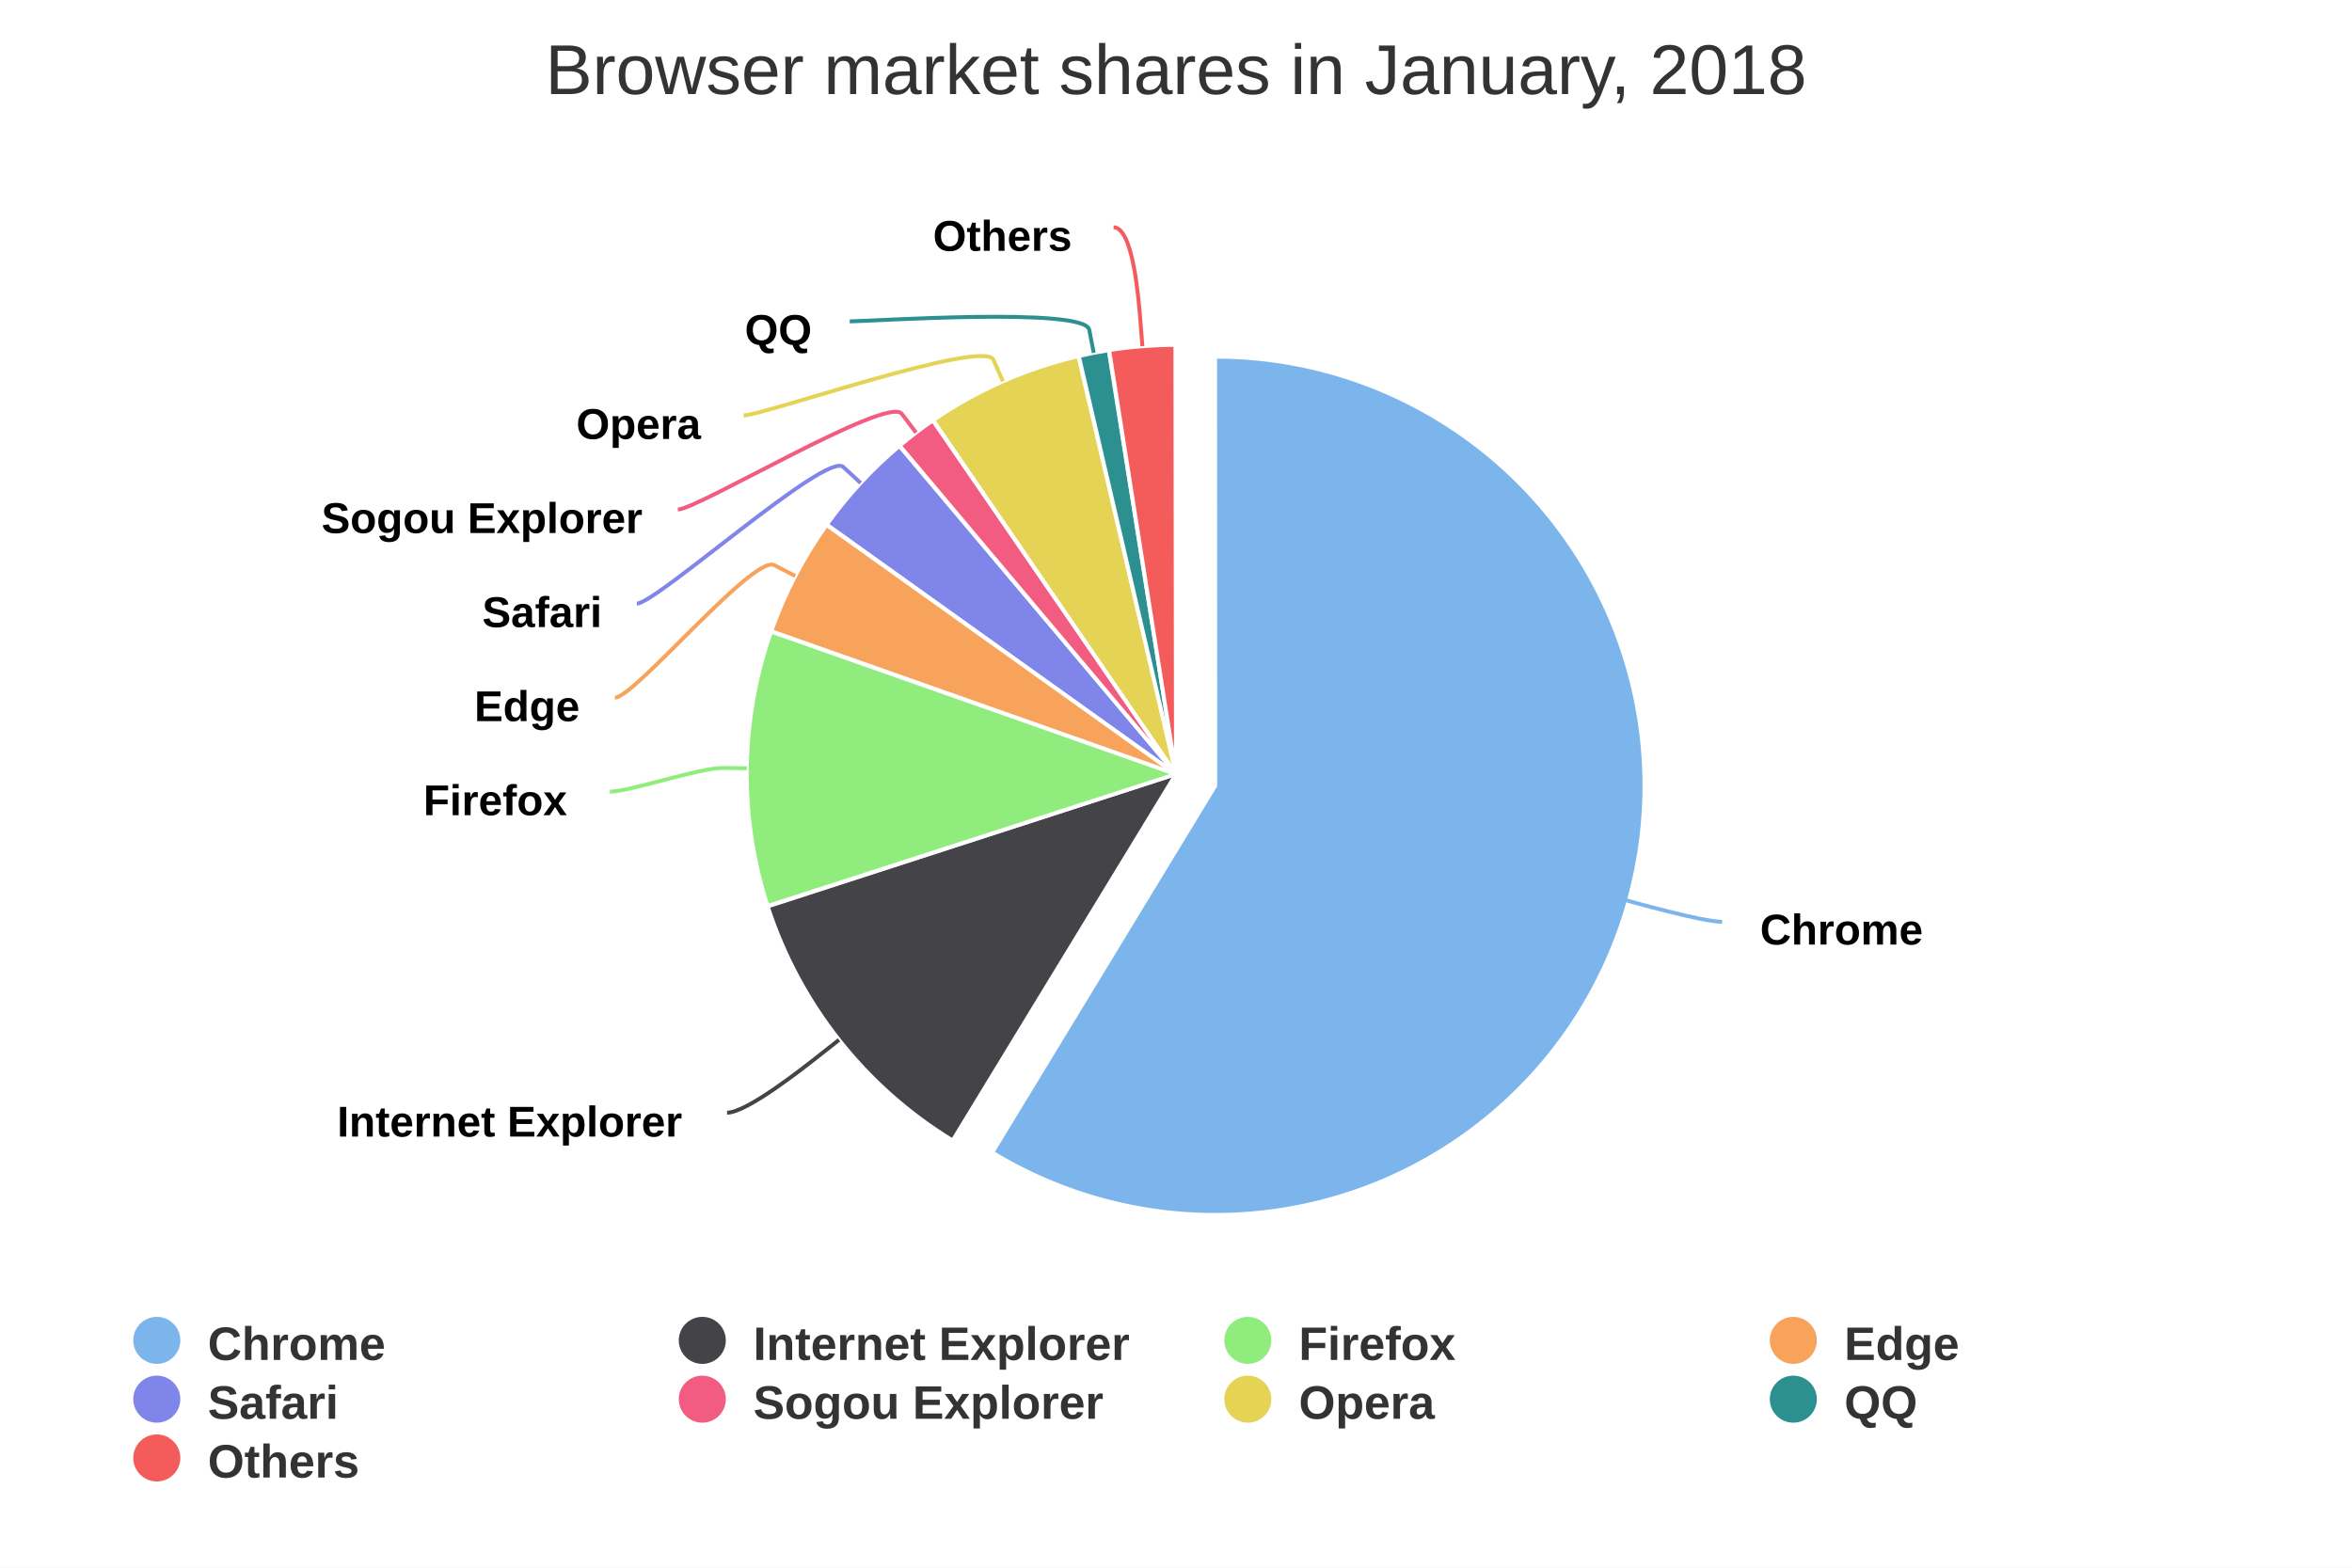
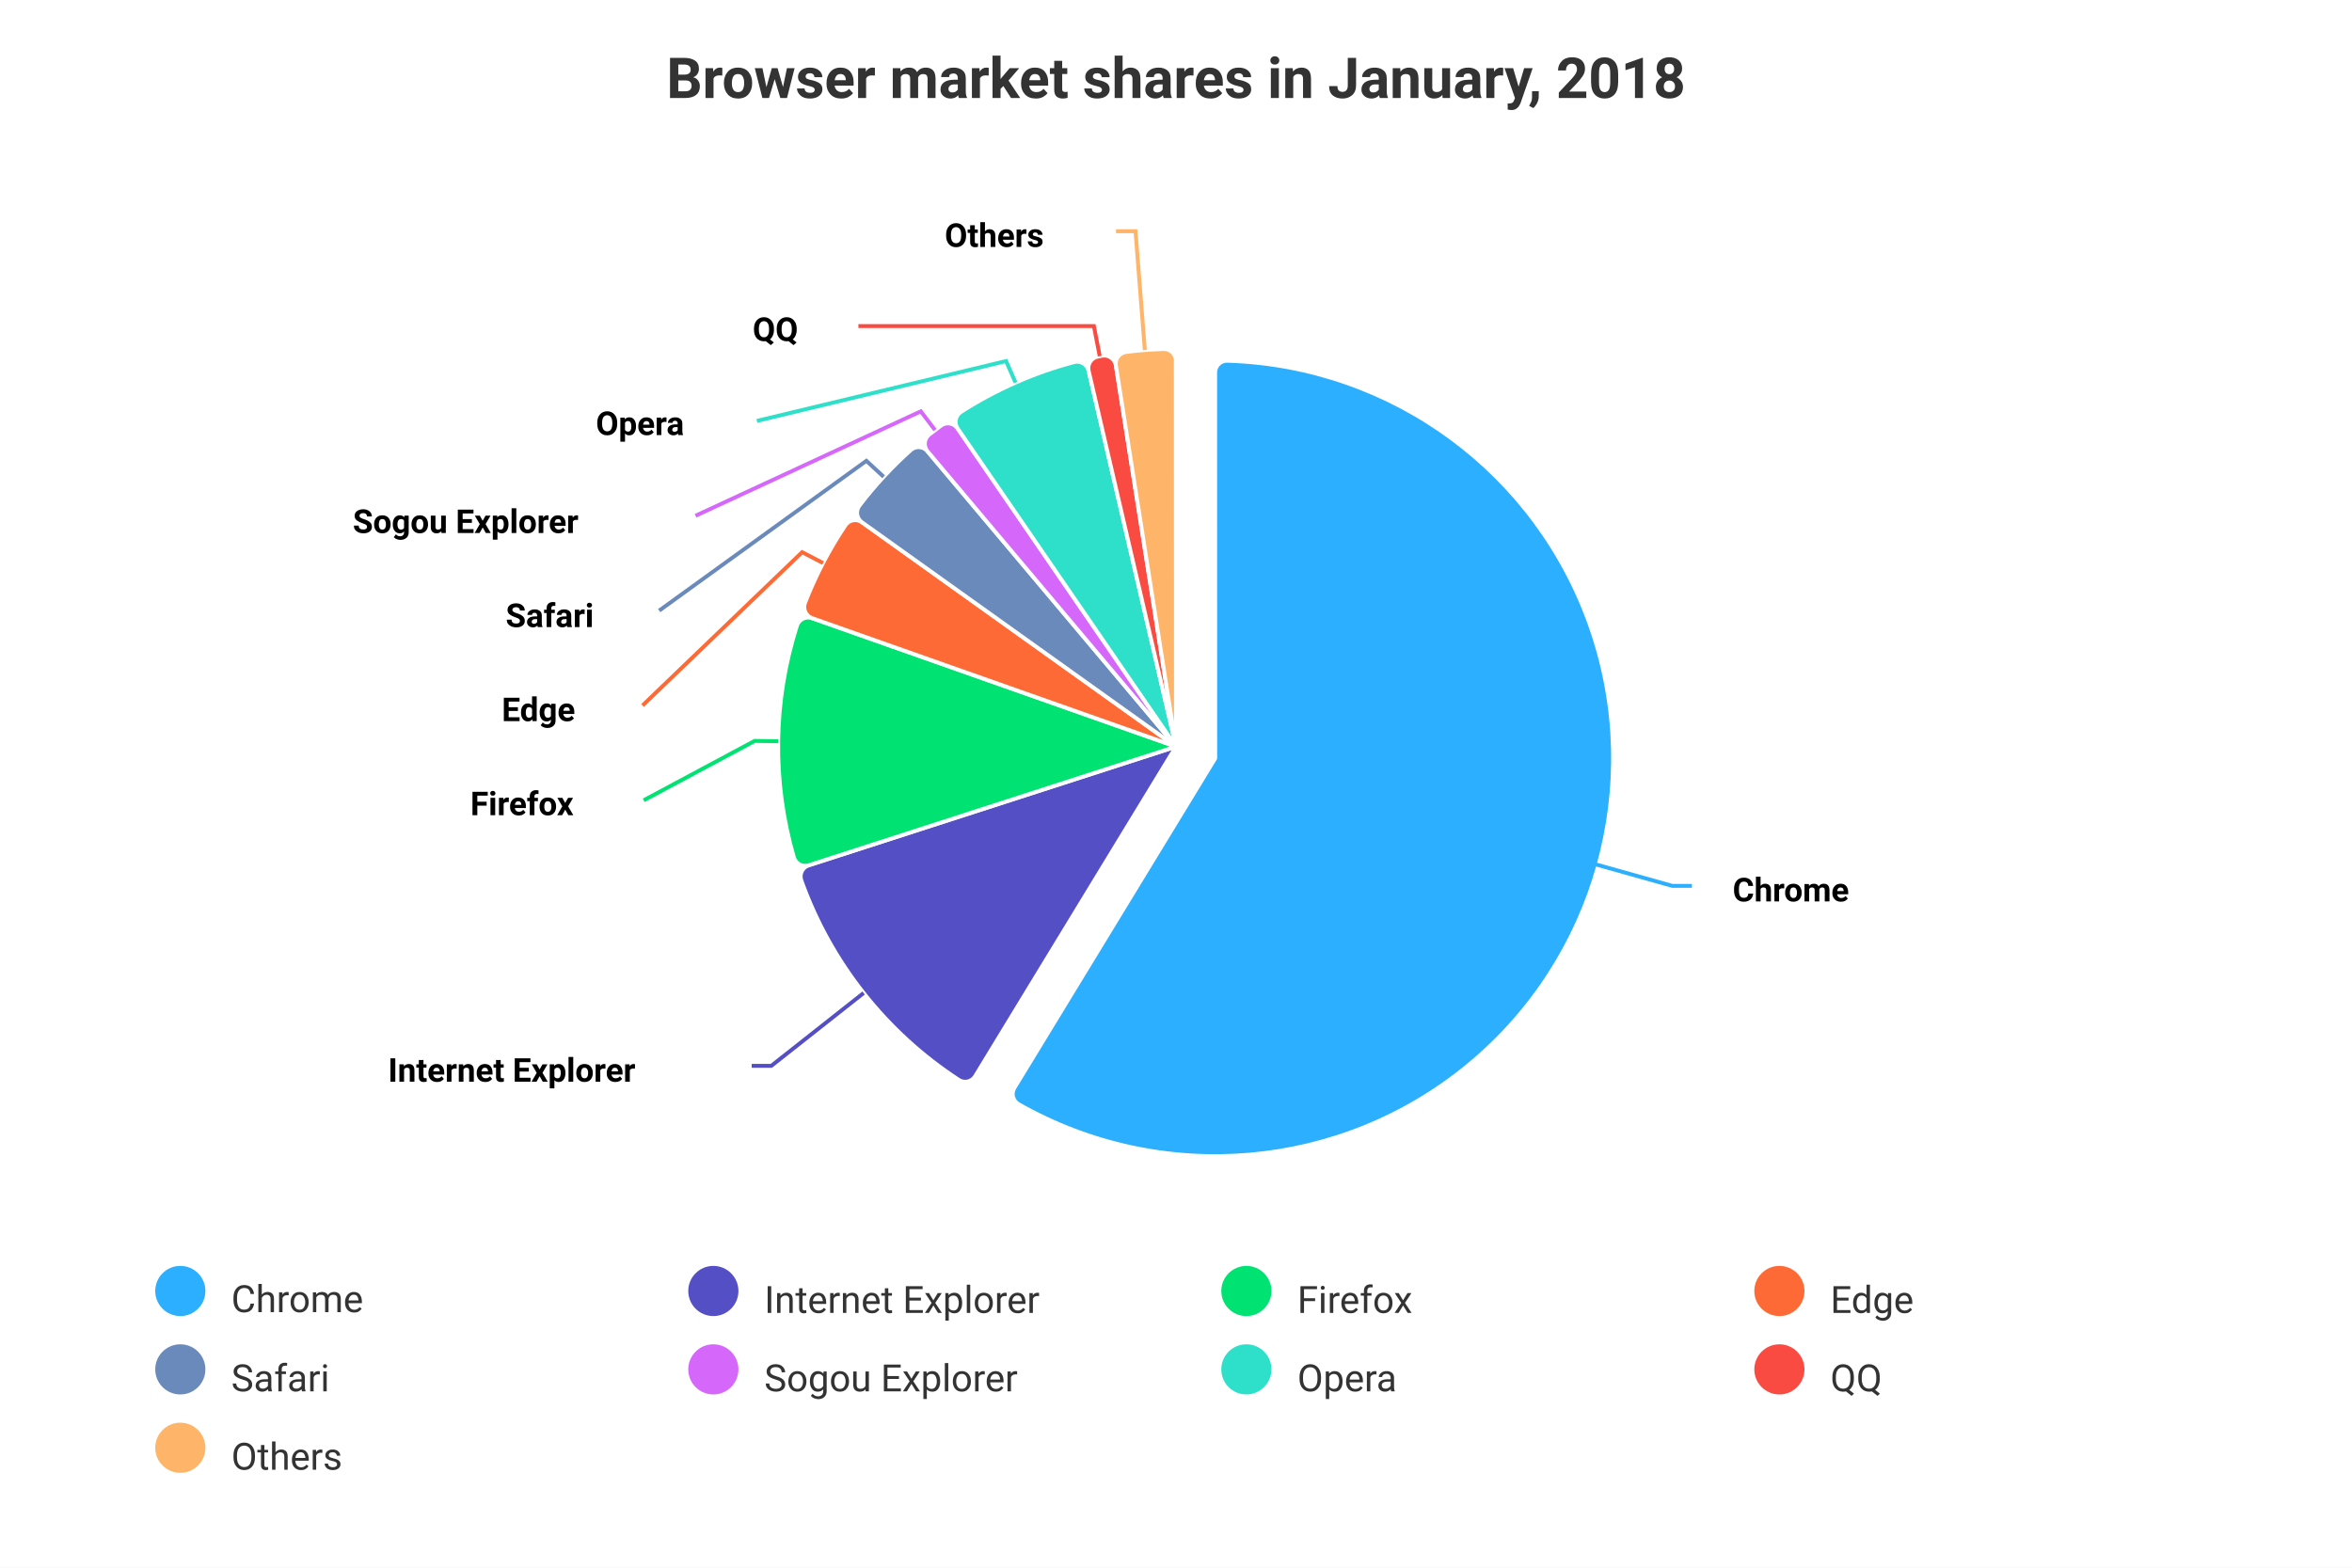
- <svg xmlns="http://www.w3.org/2000/svg" version="1.1" class="highcharts-root" style="font-family:&quot;Lucida Grande&quot;, &quot;Lucida Sans Unicode&quot;, Arial, Helvetica, sans-serif;font-size:12px;" width="600" height="400" viewBox="0 0 600 400" aria-hidden="false" aria-label="Interactive chart">
+ <svg xmlns="http://www.w3.org/2000/svg" version="1.1" class="highcharts-root" style="font-family: -apple-system, BlinkMacSystemFont, &quot;Segoe UI&quot;, Roboto, Helvetica, Arial, &quot;Apple Color Emoji&quot;, &quot;Segoe UI Emoji&quot;, &quot;Segoe UI Symbol&quot;, sans-serif; font-size: 1rem;" width="600" height="400" viewBox="0 0 600 400" aria-hidden="false" aria-label="Interactive chart">
  <defs aria-hidden="true">
-     <clipPath id="id-0">
-       <rect x="0" y="0" width="580" height="271" fill="none" />
-     </clipPath>
+     <filter id="id-0">
+       <feDropShadow dx="1" dy="1" flood-color="#000000" flood-opacity="0.75" stdDeviation="2.5" />
+     </filter>
    <clipPath id="id-1">
-       <rect x="10" y="46" width="580" height="271" fill="none" />
+       <rect x="10" y="47" width="580" height="255" fill="none" />
    </clipPath>
  </defs>
-   <rect fill="#ffffff" class="highcharts-background" x="0" y="0" width="600" height="400" rx="0" ry="0" aria-hidden="true" />
-   <rect fill="none" class="highcharts-plot-background" x="10" y="46" width="580" height="271" aria-hidden="true" />
+   <rect fill="#ffffff" class="highcharts-background" filter="none" x="0" y="0" width="600" height="400" rx="0" ry="0" aria-hidden="true" />
+   <rect fill="none" class="highcharts-plot-background" x="10" y="47" width="580" height="255" filter="none" aria-hidden="true" />
  <g class="highcharts-pane-group" data-z-index="0" aria-hidden="true" />
-   <rect fill="none" class="highcharts-plot-border" data-z-index="1" x="10" y="46" width="580" height="271" aria-hidden="true" />
-   <g class="highcharts-series-group" data-z-index="3" aria-hidden="false">
-     <g class="highcharts-series highcharts-series-0 highcharts-pie-series highcharts-tracker" data-z-index="0.1" opacity="1" transform="translate(10,46) scale(1 1)" style="cursor:pointer;" aria-hidden="false" aria-label="">
-       <path fill="#7cb5ec" d="M 289.978 42 A 109.5 109.5 0 1 1 233.121 245.068 L 290 151.5 A 0 0 0 1 0 290 151.5 Z" transform="translate(10,3)" stroke="#ffffff" stroke-width="1" opacity="1" stroke-linejoin="round" class="highcharts-point highcharts-point-select highcharts-color-0" tabindex="-1" style="outline: 0;" role="img" aria-label="1. Chrome, 61.4." />
-       <path fill="#434348" d="M 233.027 245.011 A 109.5 109.5 0 0 1 185.84 185.278 L 290 151.5 A 0 0 0 0 0 290 151.5 Z" transform="translate(0,0)" stroke="#ffffff" stroke-width="1" opacity="1" stroke-linejoin="round" class="highcharts-point highcharts-color-1" tabindex="-1" style="outline: 0;" role="img" aria-label="2. Internet Explorer, 11.8." />
-       <path fill="#90ed7d" d="M 185.806 185.174 A 109.5 109.5 0 0 1 186.71 115.148 L 290 151.5 A 0 0 0 0 0 290 151.5 Z" transform="translate(0,0)" stroke="#ffffff" stroke-width="1" opacity="1" stroke-linejoin="round" class="highcharts-point highcharts-color-2" tabindex="-1" style="outline: 0;" role="img" aria-label="3. Firefox, 10.9." />
-       <path fill="#f7a35c" d="M 186.747 115.044 A 109.5 109.5 0 0 1 200.843 87.929 L 290 151.5 A 0 0 0 0 0 290 151.5 Z" transform="translate(0,0)" stroke="#ffffff" stroke-width="1" opacity="1" stroke-linejoin="round" class="highcharts-point highcharts-color-3" tabindex="-1" style="outline: 0;" role="img" aria-label="4. Edge, 4.7." />
-       <path fill="#8085e9" d="M 200.906 87.84 A 109.5 109.5 0 0 1 219.426 67.777 L 290 151.5 A 0 0 0 0 0 290 151.5 Z" transform="translate(0,0)" stroke="#ffffff" stroke-width="1" opacity="1" stroke-linejoin="round" class="highcharts-point highcharts-color-4" tabindex="-1" style="outline: 0;" role="img" aria-label="5. Safari, 4.2." />
-       <path fill="#f15c80" d="M 219.509 67.707 A 109.5 109.5 0 0 1 227.956 61.274 L 290 151.5 A 0 0 0 0 0 290 151.5 Z" transform="translate(0,0)" stroke="#ffffff" stroke-width="1" opacity="1" stroke-linejoin="round" class="highcharts-point highcharts-color-5" tabindex="-1" style="outline: 0;" role="img" aria-label="6. Sogou Explorer, 1.6." />
-       <path fill="#e4d354" d="M 228.046 61.212 A 109.5 109.5 0 0 1 265.102 44.868 L 290 151.5 A 0 0 0 0 0 290 151.5 Z" transform="translate(0,0)" stroke="#ffffff" stroke-width="1" opacity="1" stroke-linejoin="round" class="highcharts-point highcharts-color-6" tabindex="-1" style="outline: 0;" role="img" aria-label="7. Opera, 6.2." />
-       <path fill="#2b908f" d="M 265.208 44.843 A 109.5 109.5 0 0 1 272.837 43.353 L 290 151.5 A 0 0 0 0 0 290 151.5 Z" transform="translate(0,0)" stroke="#ffffff" stroke-width="1" opacity="1" stroke-linejoin="round" class="highcharts-point highcharts-color-7" tabindex="-1" style="outline: 0;" role="img" aria-label="8. QQ, 1.2." />
-       <path fill="#f45b5b" d="M 272.945 43.336 A 109.5 109.5 0 0 1 289.848 42 L 290 151.5 A 0 0 0 0 0 290 151.5 Z" transform="translate(0,0)" stroke="#ffffff" stroke-width="1" opacity="1" stroke-linejoin="round" class="highcharts-point highcharts-color-8" tabindex="-1" style="outline: 0;" role="img" aria-label="9. Others, 2.6." />
+   <rect fill="none" class="highcharts-plot-border" data-z-index="1" stroke="#cccccc" stroke-width="0" x="10" y="47" width="580" height="255" aria-hidden="true" />
+   <g class="highcharts-series-group" data-z-index="3" filter="none" aria-hidden="false">
+     <g class="highcharts-series highcharts-series-0 highcharts-pie-series highcharts-tracker" data-z-index="0.1" opacity="1" transform="translate(10,47) scale(1 1)" filter="none" style="cursor: pointer;" clip-path="none" aria-hidden="false">
+       <path fill="#2caffe" d="M 289.98 45.046 A 3 3 0 0 1 293.071 42.046 A 101.5 101.5 0 1 1 239.854 231.747 A 3 3 0 0 1 238.774 227.578 L 290 143.5 A 0 0 0 0 1 290 143.5 A 0 0 0 1 0 290 143.5 A 0 0 0 0 1 290 143.5 Z" transform="translate(10,3)" stroke="#ffffff" stroke-width="1" opacity="1" stroke-linejoin="round" class="highcharts-point highcharts-point-select highcharts-color-0" tabindex="-1" style="outline: none;" role="img" aria-label="Chrome, 61.4." />
+       <path fill="#544fc5" d="M 238.774 227.578 A 3 3 0 0 1 234.574 228.531 A 101.5 101.5 0 0 1 194.414 177.641 A 3 3 0 0 1 196.317 173.777 L 290 143.5 A 0 0 0 0 1 290 143.5 A 0 0 0 0 0 290 143.5 A 0 0 0 0 1 290 143.5 Z" transform="translate(0,0)" stroke="#ffffff" stroke-width="1" opacity="1" stroke-linejoin="round" class="highcharts-point highcharts-color-1" tabindex="-1" style="outline: none;" role="img" aria-label="Internet Explorer, 11.8." />
+       <path fill="#00e272" d="M 196.317 173.777 A 3 3 0 0 1 192.513 171.758 A 101.5 101.5 0 0 1 193.306 112.638 A 3 3 0 0 1 197.162 110.722 L 290 143.5 A 0 0 0 0 1 290 143.5 A 0 0 0 0 0 290 143.5 A 0 0 0 0 1 290 143.5 Z" transform="translate(0,0)" stroke="#ffffff" stroke-width="1" opacity="1" stroke-linejoin="round" class="highcharts-point highcharts-color-2" tabindex="-1" style="outline: none;" role="img" aria-label="Firefox, 10.9." />
+       <path fill="#fe6a35" d="M 197.162 110.722 A 3 3 0 0 1 195.364 106.808 A 101.5 101.5 0 0 1 205.656 87.034 A 3 3 0 0 1 209.893 86.262 L 290 143.5 A 0 0 0 0 1 290 143.5 A 0 0 0 0 0 290 143.5 A 0 0 0 0 1 290 143.5 Z" transform="translate(0,0)" stroke="#ffffff" stroke-width="1" opacity="1" stroke-linejoin="round" class="highcharts-point highcharts-color-3" tabindex="-1" style="outline: none;" role="img" aria-label="Edge, 4.7." />
+       <path fill="#6b8abc" d="M 209.893 86.262 A 3 3 0 0 1 209.251 82.003 A 101.5 101.5 0 0 1 222.324 67.855 A 3 3 0 0 1 226.62 68.159 L 290 143.5 A 0 0 0 0 1 290 143.5 A 0 0 0 0 0 290 143.5 A 0 0 0 0 1 290 143.5 Z" transform="translate(0,0)" stroke="#ffffff" stroke-width="1" opacity="1" stroke-linejoin="round" class="highcharts-point highcharts-color-4" tabindex="-1" style="outline: none;" role="img" aria-label="Safari, 4.2." />
+       <path fill="#d568fb" d="M 226.62 68.159 A 3 3 0 0 1 227.055 63.875 A 101.5 101.5 0 0 1 230.05 61.596 A 3 3 0 0 1 234.296 62.319 L 290 143.5 A 0 0 0 0 1 290 143.5 A 0 0 0 0 0 290 143.5 A 0 0 0 0 1 290 143.5 Z" transform="translate(0,0)" stroke="#ffffff" stroke-width="1" opacity="1" stroke-linejoin="round" class="highcharts-point highcharts-color-5" tabindex="-1" style="outline: none;" role="img" aria-label="Sogou Explorer, 1.6." />
+       <path fill="#2ee0ca" d="M 234.296 62.319 A 3 3 0 0 1 235.148 58.098 A 101.5 101.5 0 0 1 264.019 45.381 A 3 3 0 0 1 267.709 47.602 L 290 143.5 A 0 0 0 0 1 290 143.5 A 0 0 0 0 0 290 143.5 A 0 0 0 0 1 290 143.5 Z" transform="translate(0,0)" stroke="#ffffff" stroke-width="1" opacity="1" stroke-linejoin="round" class="highcharts-point highcharts-color-6" tabindex="-1" style="outline: none;" role="img" aria-label="Opera, 6.2." />
+       <path fill="#fa4b42" d="M 267.709 47.602 A 3 3 0 0 1 270.041 43.982 A 101.5 101.5 0 0 1 271.145 43.767 A 3 3 0 0 1 274.666 46.247 L 290 143.5 A 0 0 0 0 1 290 143.5 A 0 0 0 0 0 290 143.5 A 0 0 0 0 1 290 143.5 Z" transform="translate(0,0)" stroke="#ffffff" stroke-width="1" opacity="1" stroke-linejoin="round" class="highcharts-point highcharts-color-7" tabindex="-1" style="outline: none;" role="img" aria-label="QQ, 1.2." />
+       <path fill="#feb56a" d="M 274.666 46.247 A 3 3 0 0 1 277.252 42.804 A 101.5 101.5 0 0 1 286.869 42.048 A 3 3 0 0 1 289.962 45.046 L 290 143.5 A 0 0 0 0 1 290 143.5 A 0 0 0 0 0 290 143.5 A 0 0 0 0 1 290 143.5 Z" transform="translate(0,0)" stroke="#ffffff" stroke-width="1" opacity="1" stroke-linejoin="round" class="highcharts-point highcharts-color-8" tabindex="-1" style="outline: none;" role="img" aria-label="Others, 2.6." />
    </g>
-     <g class="highcharts-markers highcharts-series-0 highcharts-pie-series" data-z-index="0.1" opacity="1" transform="translate(10,46) scale(1 1)" aria-hidden="true" />
+     <g class="highcharts-markers highcharts-series-0 highcharts-pie-series" data-z-index="0.1" opacity="1" transform="translate(10,47) scale(1 1)" clip-path="none" aria-hidden="true" />
  </g>
-   <text x="300" text-anchor="middle" class="highcharts-title" data-z-index="4" style="color:#333333;font-size:18px;fill:#333333;" y="24" aria-hidden="true">Browser market shares in January, 2018</text>
-   <text x="300" text-anchor="middle" class="highcharts-subtitle" data-z-index="4" style="color:#666666;fill:#666666;" y="45" aria-hidden="true" />
-   <text x="10" text-anchor="start" class="highcharts-caption" data-z-index="4" style="color:#666666;fill:#666666;" y="397" aria-hidden="true" />
-   <g class="highcharts-data-labels highcharts-series-0 highcharts-pie-series highcharts-tracker" data-z-index="6" opacity="1" transform="translate(10,46) scale(1 1)" style="cursor:pointer;" aria-hidden="true">
-     <path fill="none" class="highcharts-data-label-connector highcharts-color-0" stroke="#7cb5ec" stroke-width="1" d="M 429.311 189.195 C 424.311 189.195 406.98 184.331 401.204 182.709 L 395.427 181.088" />
-     <path fill="none" class="highcharts-data-label-connector highcharts-color-1" stroke="#434348" stroke-width="1" d="M 175.481 237.905 C 180.481 237.905 194.612 226.756 199.323 223.039 L 204.033 219.323" />
-     <path fill="none" class="highcharts-data-label-connector highcharts-color-2" stroke="#90ed7d" stroke-width="1" d="M 145.573 156 C 150.573 156 168.511 149.858 174.511 149.939 L 180.51 150.02" />
-     <path fill="none" class="highcharts-data-label-connector highcharts-color-3" stroke="#f7a35c" stroke-width="1" d="M 146.87 132 C 151.87 132 182.21 95.432 187.533 98.201 L 192.856 100.969" />
-     <path fill="none" class="highcharts-data-label-connector highcharts-color-4" stroke="#8085e9" stroke-width="1" d="M 152.456 108 C 157.456 108 200.724 69.086 205.133 73.156 L 209.541 77.226" />
-     <path fill="none" class="highcharts-data-label-connector highcharts-color-5" stroke="#f15c80" stroke-width="1" d="M 162.918 84 C 167.918 84 216.417 54.816 220.051 59.59 L 223.685 64.365" />
-     <path fill="none" class="highcharts-data-label-connector highcharts-color-6" stroke="#e4d354" stroke-width="1" d="M 179.7 60 C 184.7 60 241.004 40.317 243.424 45.808 L 245.843 51.298" />
-     <path fill="none" class="highcharts-data-label-connector highcharts-color-7" stroke="#2b908f" stroke-width="1" d="M 206.77 36 C 211.77 36 266.717 32.252 267.867 38.14 L 269.017 44.029" />
-     <path fill="none" class="highcharts-data-label-connector highcharts-color-8" stroke="#f45b5b" stroke-width="1" d="M 274.076 12 C 279.076 12 280.485 30.373 280.955 36.355 L 281.425 42.336" />
-     <g class="highcharts-label highcharts-data-label highcharts-data-label-color-0" data-z-index="1" style="cursor:pointer;" transform="translate(434,179)">
-       <text x="5" data-z-index="1" y="16" style="color:#000000;font-size:11px;font-weight:bold;fill:#000000;">Chrome</text>
+   <text x="300" class="highcharts-title" data-z-index="4" style="font-size: 1.2em; font-weight: bold; fill: #333333;" text-align="center" y="25" text-anchor="middle" transform-origin="182.896 22.2" transform="translate(0,0) scale(1 1)" aria-hidden="true">Browser market shares in January, 2018</text>
+   <text x="300" class="highcharts-subtitle" data-z-index="4" style="font-size: 0.8em; fill: #666666;" text-align="center" y="47" text-anchor="middle" transform-origin="10 15.8" transform="translate(0,0) scale(1 1)" aria-hidden="true" />
+   <text x="10" text-anchor="start" class="highcharts-caption" data-z-index="4" style="font-size: 0.8em; fill: #666666;" text-align="left" y="398" transform-origin="10 15.8" transform="translate(0,0) scale(1 1)" aria-hidden="true" />
+   <g class="highcharts-data-labels highcharts-series-0 highcharts-pie-series highcharts-tracker" data-z-index="6" opacity="1" transform="translate(10,47) scale(1 1)" style="cursor: pointer;" aria-hidden="true">
+     <path fill="none" class="highcharts-data-label-connector highcharts-color-0" stroke-width="1" stroke="#2caffe" d="M 421.608 179.033 L 416.608 179.033 L 393.501 172.548 L 387.724 170.926" />
+     <path fill="none" class="highcharts-data-label-connector highcharts-color-1" stroke-width="1" stroke="#544fc5" d="M 181.761 224.95 L 186.761 224.95 L 205.603 210.084 L 210.314 206.368" />
+     <path fill="none" class="highcharts-data-label-connector highcharts-color-2" stroke-width="1" stroke="#00e272" d="M 154.216 157.2 L 182.51 142.047 L 188.509 142.128" />
+     <path fill="none" class="highcharts-data-label-connector highcharts-color-3" stroke-width="1" stroke="#fe6a35" d="M 153.92 133 L 194.631 93.892 L 199.954 96.661" />
+     <path fill="none" class="highcharts-data-label-connector highcharts-color-4" stroke-width="1" stroke="#6b8abc" d="M 158.161 108.8 L 211.011 70.582 L 215.42 74.652" />
+     <path fill="none" class="highcharts-data-label-connector highcharts-color-5" stroke-width="1" stroke="#d568fb" d="M 167.429 84.6 L 224.896 57.956 L 228.53 62.731" />
+     <path fill="none" class="highcharts-data-label-connector highcharts-color-6" stroke-width="1" stroke="#2ee0ca" d="M 183.085 60.4 L 246.65 45.128 L 249.069 50.619" />
+     <path fill="none" class="highcharts-data-label-connector highcharts-color-7" stroke-width="1" stroke="#fa4b42" d="M 208.981 36.2 L 269.05 36.2 L 269.4 37.992 L 270.55 43.881" />
+     <path fill="none" class="highcharts-data-label-connector highcharts-color-8" stroke-width="1" stroke="#feb56a" d="M 274.702 12 L 279.671 12 L 281.582 36.33 L 282.052 42.312" />
+     <g class="highcharts-label highcharts-data-label highcharts-data-label-color-0" data-z-index="1" style="cursor: pointer;" filter="none" transform="translate(427,167)">
+       <text x="5" data-z-index="1" y="16" style="font-size: 0.7em; font-weight: bold; fill: #000000;">
+         <tspan class="highcharts-text-outline" fill="#FFFFFF" stroke="#FFFFFF" stroke-width="2px" stroke-linejoin="round">Chrome<tspan x="5" dy="0">​</tspan>
+         </tspan>Chrome</text>
    </g>
-     <g class="highcharts-label highcharts-data-label highcharts-data-label-color-1" data-z-index="1" style="cursor:pointer;" transform="translate(71,228)">
-       <text x="5" data-z-index="1" y="16" style="color:#000000;font-size:11px;font-weight:bold;fill:#000000;">Internet Explorer</text>
+     <g class="highcharts-label highcharts-data-label highcharts-data-label-color-1" data-z-index="1" style="cursor: pointer;" filter="none" transform="translate(84,213)">
+       <text x="5" data-z-index="1" y="16" style="font-size: 0.7em; font-weight: bold; fill: #000000;">
+         <tspan class="highcharts-text-outline" fill="#FFFFFF" stroke="#FFFFFF" stroke-width="2px" stroke-linejoin="round">Internet Explorer<tspan x="5" dy="0">​</tspan>
+         </tspan>Internet Explorer</text>
    </g>
-     <g class="highcharts-label highcharts-data-label highcharts-data-label-color-2" data-z-index="1" style="cursor:pointer;" transform="translate(93,146)">
-       <text x="5" data-z-index="1" y="16" style="color:#000000;font-size:11px;font-weight:bold;fill:#000000;">Firefox</text>
+     <g class="highcharts-label highcharts-data-label highcharts-data-label-color-2" data-z-index="1" style="cursor: pointer;" filter="none" transform="translate(105,145)">
+       <text x="5" data-z-index="1" y="16" style="font-size: 0.7em; font-weight: bold; fill: #000000;">
+         <tspan class="highcharts-text-outline" fill="#FFFFFF" stroke="#FFFFFF" stroke-width="2px" stroke-linejoin="round">Firefox<tspan x="5" dy="0">​</tspan>
+         </tspan>Firefox</text>
    </g>
-     <g class="highcharts-label highcharts-data-label highcharts-data-label-color-3" data-z-index="1" style="cursor:pointer;" transform="translate(106,122)">
-       <text x="5" data-z-index="1" y="16" style="color:#000000;font-size:11px;font-weight:bold;fill:#000000;">Edge</text>
+     <g class="highcharts-label highcharts-data-label highcharts-data-label-color-3" data-z-index="1" style="cursor: pointer;" filter="none" transform="translate(113,121)">
+       <text x="5" data-z-index="1" y="16" style="font-size: 0.7em; font-weight: bold; fill: #000000;">
+         <tspan class="highcharts-text-outline" fill="#FFFFFF" stroke="#FFFFFF" stroke-width="2px" stroke-linejoin="round">Edge<tspan x="5" dy="0">​</tspan>
+         </tspan>Edge</text>
    </g>
-     <g class="highcharts-label highcharts-data-label highcharts-data-label-color-4" data-z-index="1" style="cursor:pointer;" transform="translate(108,98)">
-       <text x="5" data-z-index="1" y="16" style="color:#000000;font-size:11px;font-weight:bold;fill:#000000;">Safari</text>
+     <g class="highcharts-label highcharts-data-label highcharts-data-label-color-4" data-z-index="1" style="cursor: pointer;" filter="none" transform="translate(114,97)">
+       <text x="5" data-z-index="1" y="16" style="font-size: 0.7em; font-weight: bold; fill: #000000;">
+         <tspan class="highcharts-text-outline" fill="#FFFFFF" stroke="#FFFFFF" stroke-width="2px" stroke-linejoin="round">Safari<tspan x="5" dy="0">​</tspan>
+         </tspan>Safari</text>
    </g>
-     <g class="highcharts-label highcharts-data-label highcharts-data-label-color-5" data-z-index="1" style="cursor:pointer;" transform="translate(67,74)">
-       <text x="5" data-z-index="1" y="16" style="color:#000000;font-size:11px;font-weight:bold;fill:#000000;">Sogou Explorer</text>
+     <g class="highcharts-label highcharts-data-label highcharts-data-label-color-5" data-z-index="1" style="cursor: pointer;" filter="none" transform="translate(75,73)">
+       <text x="5" data-z-index="1" y="16" style="font-size: 0.7em; font-weight: bold; fill: #000000;">
+         <tspan class="highcharts-text-outline" fill="#FFFFFF" stroke="#FFFFFF" stroke-width="2px" stroke-linejoin="round">Sogou Explorer<tspan x="5" dy="0">​</tspan>
+         </tspan>Sogou Explorer</text>
    </g>
-     <g class="highcharts-label highcharts-data-label highcharts-data-label-color-6" data-z-index="1" style="cursor:pointer;" transform="translate(132,50)">
-       <text x="5" data-z-index="1" y="16" style="color:#000000;font-size:11px;font-weight:bold;fill:#000000;">Opera</text>
+     <g class="highcharts-label highcharts-data-label highcharts-data-label-color-6" data-z-index="1" style="cursor: pointer;" filter="none" transform="translate(137,48)">
+       <text x="5" data-z-index="1" y="16" style="font-size: 0.7em; font-weight: bold; fill: #000000;">
+         <tspan class="highcharts-text-outline" fill="#FFFFFF" stroke="#FFFFFF" stroke-width="2px" stroke-linejoin="round">Opera<tspan x="5" dy="0">​</tspan>
+         </tspan>Opera</text>
    </g>
-     <g class="highcharts-label highcharts-data-label highcharts-data-label-color-7" data-z-index="1" style="cursor:pointer;" transform="translate(175,26)">
-       <text x="5" data-z-index="1" y="16" style="color:#000000;font-size:11px;font-weight:bold;fill:#000000;">QQ</text>
+     <g class="highcharts-label highcharts-data-label highcharts-data-label-color-7" data-z-index="1" style="cursor: pointer;" filter="none" transform="translate(177,24)">
+       <text x="5" data-z-index="1" y="16" style="font-size: 0.7em; font-weight: bold; fill: #000000;">
+         <tspan class="highcharts-text-outline" fill="#FFFFFF" stroke="#FFFFFF" stroke-width="2px" stroke-linejoin="round">QQ<tspan x="5" dy="0">​</tspan>
+         </tspan>QQ</text>
    </g>
-     <g class="highcharts-label highcharts-data-label highcharts-data-label-color-8" data-z-index="1" style="cursor:pointer;" transform="translate(223,2)">
-       <text x="5" data-z-index="1" y="16" style="color:#000000;font-size:11px;font-weight:bold;fill:#000000;">Others</text>
+     <g class="highcharts-label highcharts-data-label highcharts-data-label-color-8" data-z-index="1" style="cursor: pointer;" filter="none" transform="translate(226,0)">
+       <text x="5" data-z-index="1" y="16" style="font-size: 0.7em; font-weight: bold; fill: #000000;">
+         <tspan class="highcharts-text-outline" fill="#FFFFFF" stroke="#FFFFFF" stroke-width="2px" stroke-linejoin="round">Others<tspan x="5" dy="0">​</tspan>
+         </tspan>Others</text>
    </g>
  </g>
-   <g class="highcharts-legend highcharts-no-tooltip" data-z-index="7" transform="translate(24,329)" aria-hidden="true">
-     <rect fill="none" class="highcharts-legend-box" rx="0" ry="0" x="0" y="0" width="552" height="56" visibility="visible" />
+   <g class="highcharts-legend highcharts-no-tooltip" data-z-index="7" text-align="center" transform="translate(30,314)" aria-hidden="true">
+     <rect fill="none" class="highcharts-legend-box" rx="0" ry="0" stroke="#999999" stroke-width="0" filter="none" x="0" y="0" width="540" height="71" />
    <g data-z-index="1">
      <g>
        <g class="highcharts-legend-item highcharts-pie-series highcharts-color-0" data-z-index="1" transform="translate(8,3)">
-           <text x="21" style="color:#333333;cursor:pointer;font-size:12px;font-weight:bold;fill:#333333;" text-anchor="start" data-z-index="2" y="15">Chrome</text>
-           <rect x="2" y="4" width="12" height="12" fill="#7cb5ec" rx="6" ry="6" class="highcharts-point" data-z-index="3" />
+           <text x="21" style="cursor: pointer; font-size: 0.8em; text-decoration: none; fill: #333333;" text-anchor="start" data-z-index="2" y="17.8">Chrome</text>
+           <rect x="1.6" y="6" rx="6.4" ry="6.4" width="12.8" height="12.8" fill="#2caffe" class="highcharts-point" data-z-index="3" />
        </g>
-         <g class="highcharts-legend-item highcharts-pie-series highcharts-color-1" data-z-index="1" transform="translate(147.16,3)">
-           <text x="21" y="15" style="color:#333333;cursor:pointer;font-size:12px;font-weight:bold;fill:#333333;" text-anchor="start" data-z-index="2">Internet Explorer</text>
-           <rect x="2" y="4" width="12" height="12" fill="#434348" rx="6" ry="6" class="highcharts-point" data-z-index="3" />
+         <g class="highcharts-legend-item highcharts-pie-series highcharts-color-1" data-z-index="1" transform="translate(143.976,3)">
+           <text x="21" y="18" style="cursor: pointer; font-size: 0.8em; text-decoration: none; fill: #333333;" text-anchor="start" data-z-index="2">Internet Explorer</text>
+           <rect x="1.6" y="6" rx="6.4" ry="6.4" width="12.8" height="12.8" fill="#544fc5" class="highcharts-point" data-z-index="3" />
        </g>
-         <g class="highcharts-legend-item highcharts-pie-series highcharts-color-2" data-z-index="1" transform="translate(286.32,3)">
-           <text x="21" y="15" style="color:#333333;cursor:pointer;font-size:12px;font-weight:bold;fill:#333333;" text-anchor="start" data-z-index="2">Firefox</text>
-           <rect x="2" y="4" width="12" height="12" fill="#90ed7d" rx="6" ry="6" class="highcharts-point" data-z-index="3" />
+         <g class="highcharts-legend-item highcharts-pie-series highcharts-color-2" data-z-index="1" transform="translate(279.952,3)">
+           <text x="21" y="18" style="cursor: pointer; font-size: 0.8em; text-decoration: none; fill: #333333;" text-anchor="start" data-z-index="2">Firefox</text>
+           <rect x="1.6" y="6" rx="6.4" ry="6.4" width="12.8" height="12.8" fill="#00e272" class="highcharts-point" data-z-index="3" />
        </g>
-         <g class="highcharts-legend-item highcharts-pie-series highcharts-color-3" data-z-index="1" transform="translate(425.48,3)">
-           <text x="21" y="15" style="color:#333333;cursor:pointer;font-size:12px;font-weight:bold;fill:#333333;" text-anchor="start" data-z-index="2">Edge</text>
-           <rect x="2" y="4" width="12" height="12" fill="#f7a35c" rx="6" ry="6" class="highcharts-point" data-z-index="3" />
+         <g class="highcharts-legend-item highcharts-pie-series highcharts-color-3" data-z-index="1" transform="translate(415.928,3)">
+           <text x="21" y="18" style="cursor: pointer; font-size: 0.8em; text-decoration: none; fill: #333333;" text-anchor="start" data-z-index="2">Edge</text>
+           <rect x="1.6" y="6" rx="6.4" ry="6.4" width="12.8" height="12.8" fill="#fe6a35" class="highcharts-point" data-z-index="3" />
        </g>
-         <g class="highcharts-legend-item highcharts-pie-series highcharts-color-4" data-z-index="1" transform="translate(8,18)">
-           <text x="21" y="15" style="color:#333333;cursor:pointer;font-size:12px;font-weight:bold;fill:#333333;" text-anchor="start" data-z-index="2">Safari</text>
-           <rect x="2" y="4" width="12" height="12" fill="#8085e9" rx="6" ry="6" class="highcharts-point" data-z-index="3" />
+         <g class="highcharts-legend-item highcharts-pie-series highcharts-color-4" data-z-index="1" transform="translate(8,23)">
+           <text x="21" y="18" style="cursor: pointer; font-size: 0.8em; text-decoration: none; fill: #333333;" text-anchor="start" data-z-index="2">Safari</text>
+           <rect x="1.6" y="6" rx="6.4" ry="6.4" width="12.8" height="12.8" fill="#6b8abc" class="highcharts-point" data-z-index="3" />
        </g>
-         <g class="highcharts-legend-item highcharts-pie-series highcharts-color-5" data-z-index="1" transform="translate(147.16,18)">
-           <text x="21" y="15" style="color:#333333;cursor:pointer;font-size:12px;font-weight:bold;fill:#333333;" text-anchor="start" data-z-index="2">Sogou Explorer</text>
-           <rect x="2" y="4" width="12" height="12" fill="#f15c80" rx="6" ry="6" class="highcharts-point" data-z-index="3" />
+         <g class="highcharts-legend-item highcharts-pie-series highcharts-color-5" data-z-index="1" transform="translate(143.976,23)">
+           <text x="21" y="18" style="cursor: pointer; font-size: 0.8em; text-decoration: none; fill: #333333;" text-anchor="start" data-z-index="2">Sogou Explorer</text>
+           <rect x="1.6" y="6" rx="6.4" ry="6.4" width="12.8" height="12.8" fill="#d568fb" class="highcharts-point" data-z-index="3" />
        </g>
-         <g class="highcharts-legend-item highcharts-pie-series highcharts-color-6" data-z-index="1" transform="translate(286.32,18)">
-           <text x="21" y="15" style="color:#333333;cursor:pointer;font-size:12px;font-weight:bold;fill:#333333;" text-anchor="start" data-z-index="2">Opera</text>
-           <rect x="2" y="4" width="12" height="12" fill="#e4d354" rx="6" ry="6" class="highcharts-point" data-z-index="3" />
+         <g class="highcharts-legend-item highcharts-pie-series highcharts-color-6" data-z-index="1" transform="translate(279.952,23)">
+           <text x="21" y="18" style="cursor: pointer; font-size: 0.8em; text-decoration: none; fill: #333333;" text-anchor="start" data-z-index="2">Opera</text>
+           <rect x="1.6" y="6" rx="6.4" ry="6.4" width="12.8" height="12.8" fill="#2ee0ca" class="highcharts-point" data-z-index="3" />
        </g>
-         <g class="highcharts-legend-item highcharts-pie-series highcharts-color-7" data-z-index="1" transform="translate(425.48,18)">
-           <text x="21" y="15" style="color:#333333;cursor:pointer;font-size:12px;font-weight:bold;fill:#333333;" text-anchor="start" data-z-index="2">QQ</text>
-           <rect x="2" y="4" width="12" height="12" fill="#2b908f" rx="6" ry="6" class="highcharts-point" data-z-index="3" />
+         <g class="highcharts-legend-item highcharts-pie-series highcharts-color-7" data-z-index="1" transform="translate(415.928,23)">
+           <text x="21" y="18" style="cursor: pointer; font-size: 0.8em; text-decoration: none; fill: #333333;" text-anchor="start" data-z-index="2">QQ</text>
+           <rect x="1.6" y="6" rx="6.4" ry="6.4" width="12.8" height="12.8" fill="#fa4b42" class="highcharts-point" data-z-index="3" />
        </g>
-         <g class="highcharts-legend-item highcharts-pie-series highcharts-color-8" data-z-index="1" transform="translate(8,33)">
-           <text x="21" y="15" style="color:#333333;cursor:pointer;font-size:12px;font-weight:bold;fill:#333333;" text-anchor="start" data-z-index="2">Others</text>
-           <rect x="2" y="4" width="12" height="12" fill="#f45b5b" rx="6" ry="6" class="highcharts-point" data-z-index="3" />
+         <g class="highcharts-legend-item highcharts-pie-series highcharts-color-8" data-z-index="1" transform="translate(8,43)">
+           <text x="21" y="18" style="cursor: pointer; font-size: 0.8em; text-decoration: none; fill: #333333;" text-anchor="start" data-z-index="2">Others</text>
+           <rect x="1.6" y="6" rx="6.4" ry="6.4" width="12.8" height="12.8" fill="#feb56a" class="highcharts-point" data-z-index="3" />
        </g>
      </g>
    </g>
  </g>
  <g class="highcharts-control-points" data-z-index="99" clip-path="url(#id-1)" aria-hidden="true" />
</svg>
